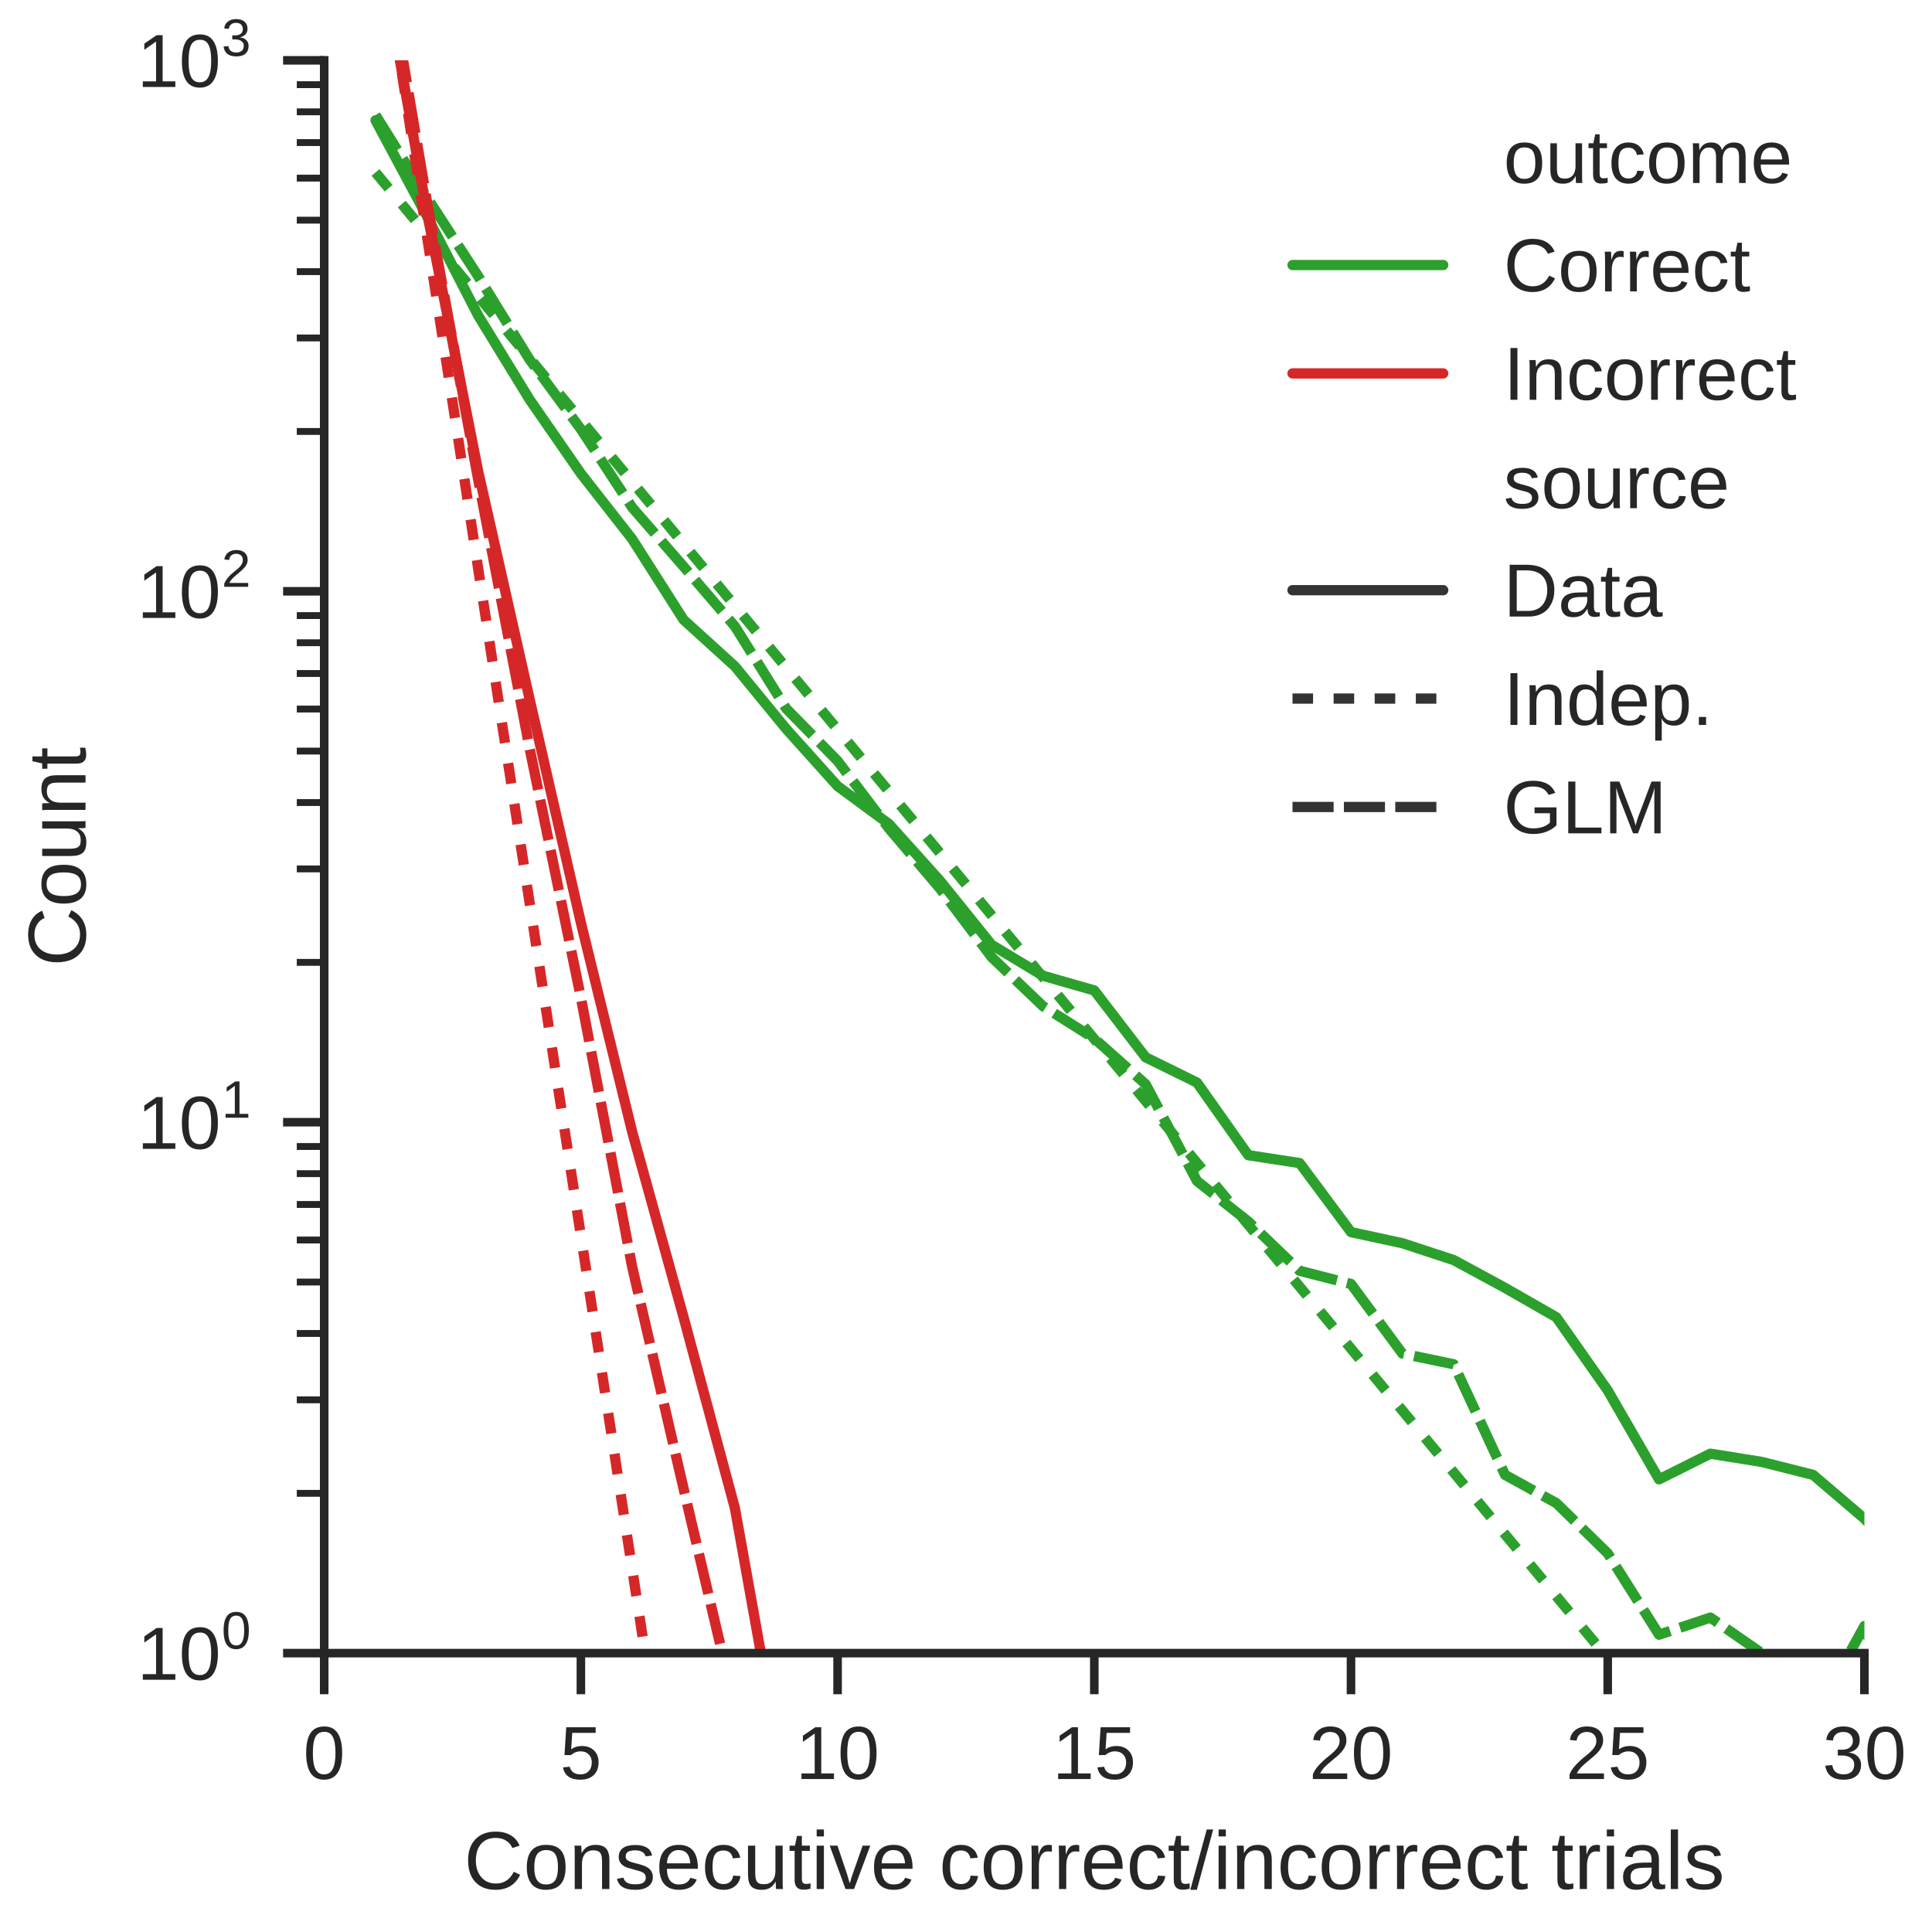
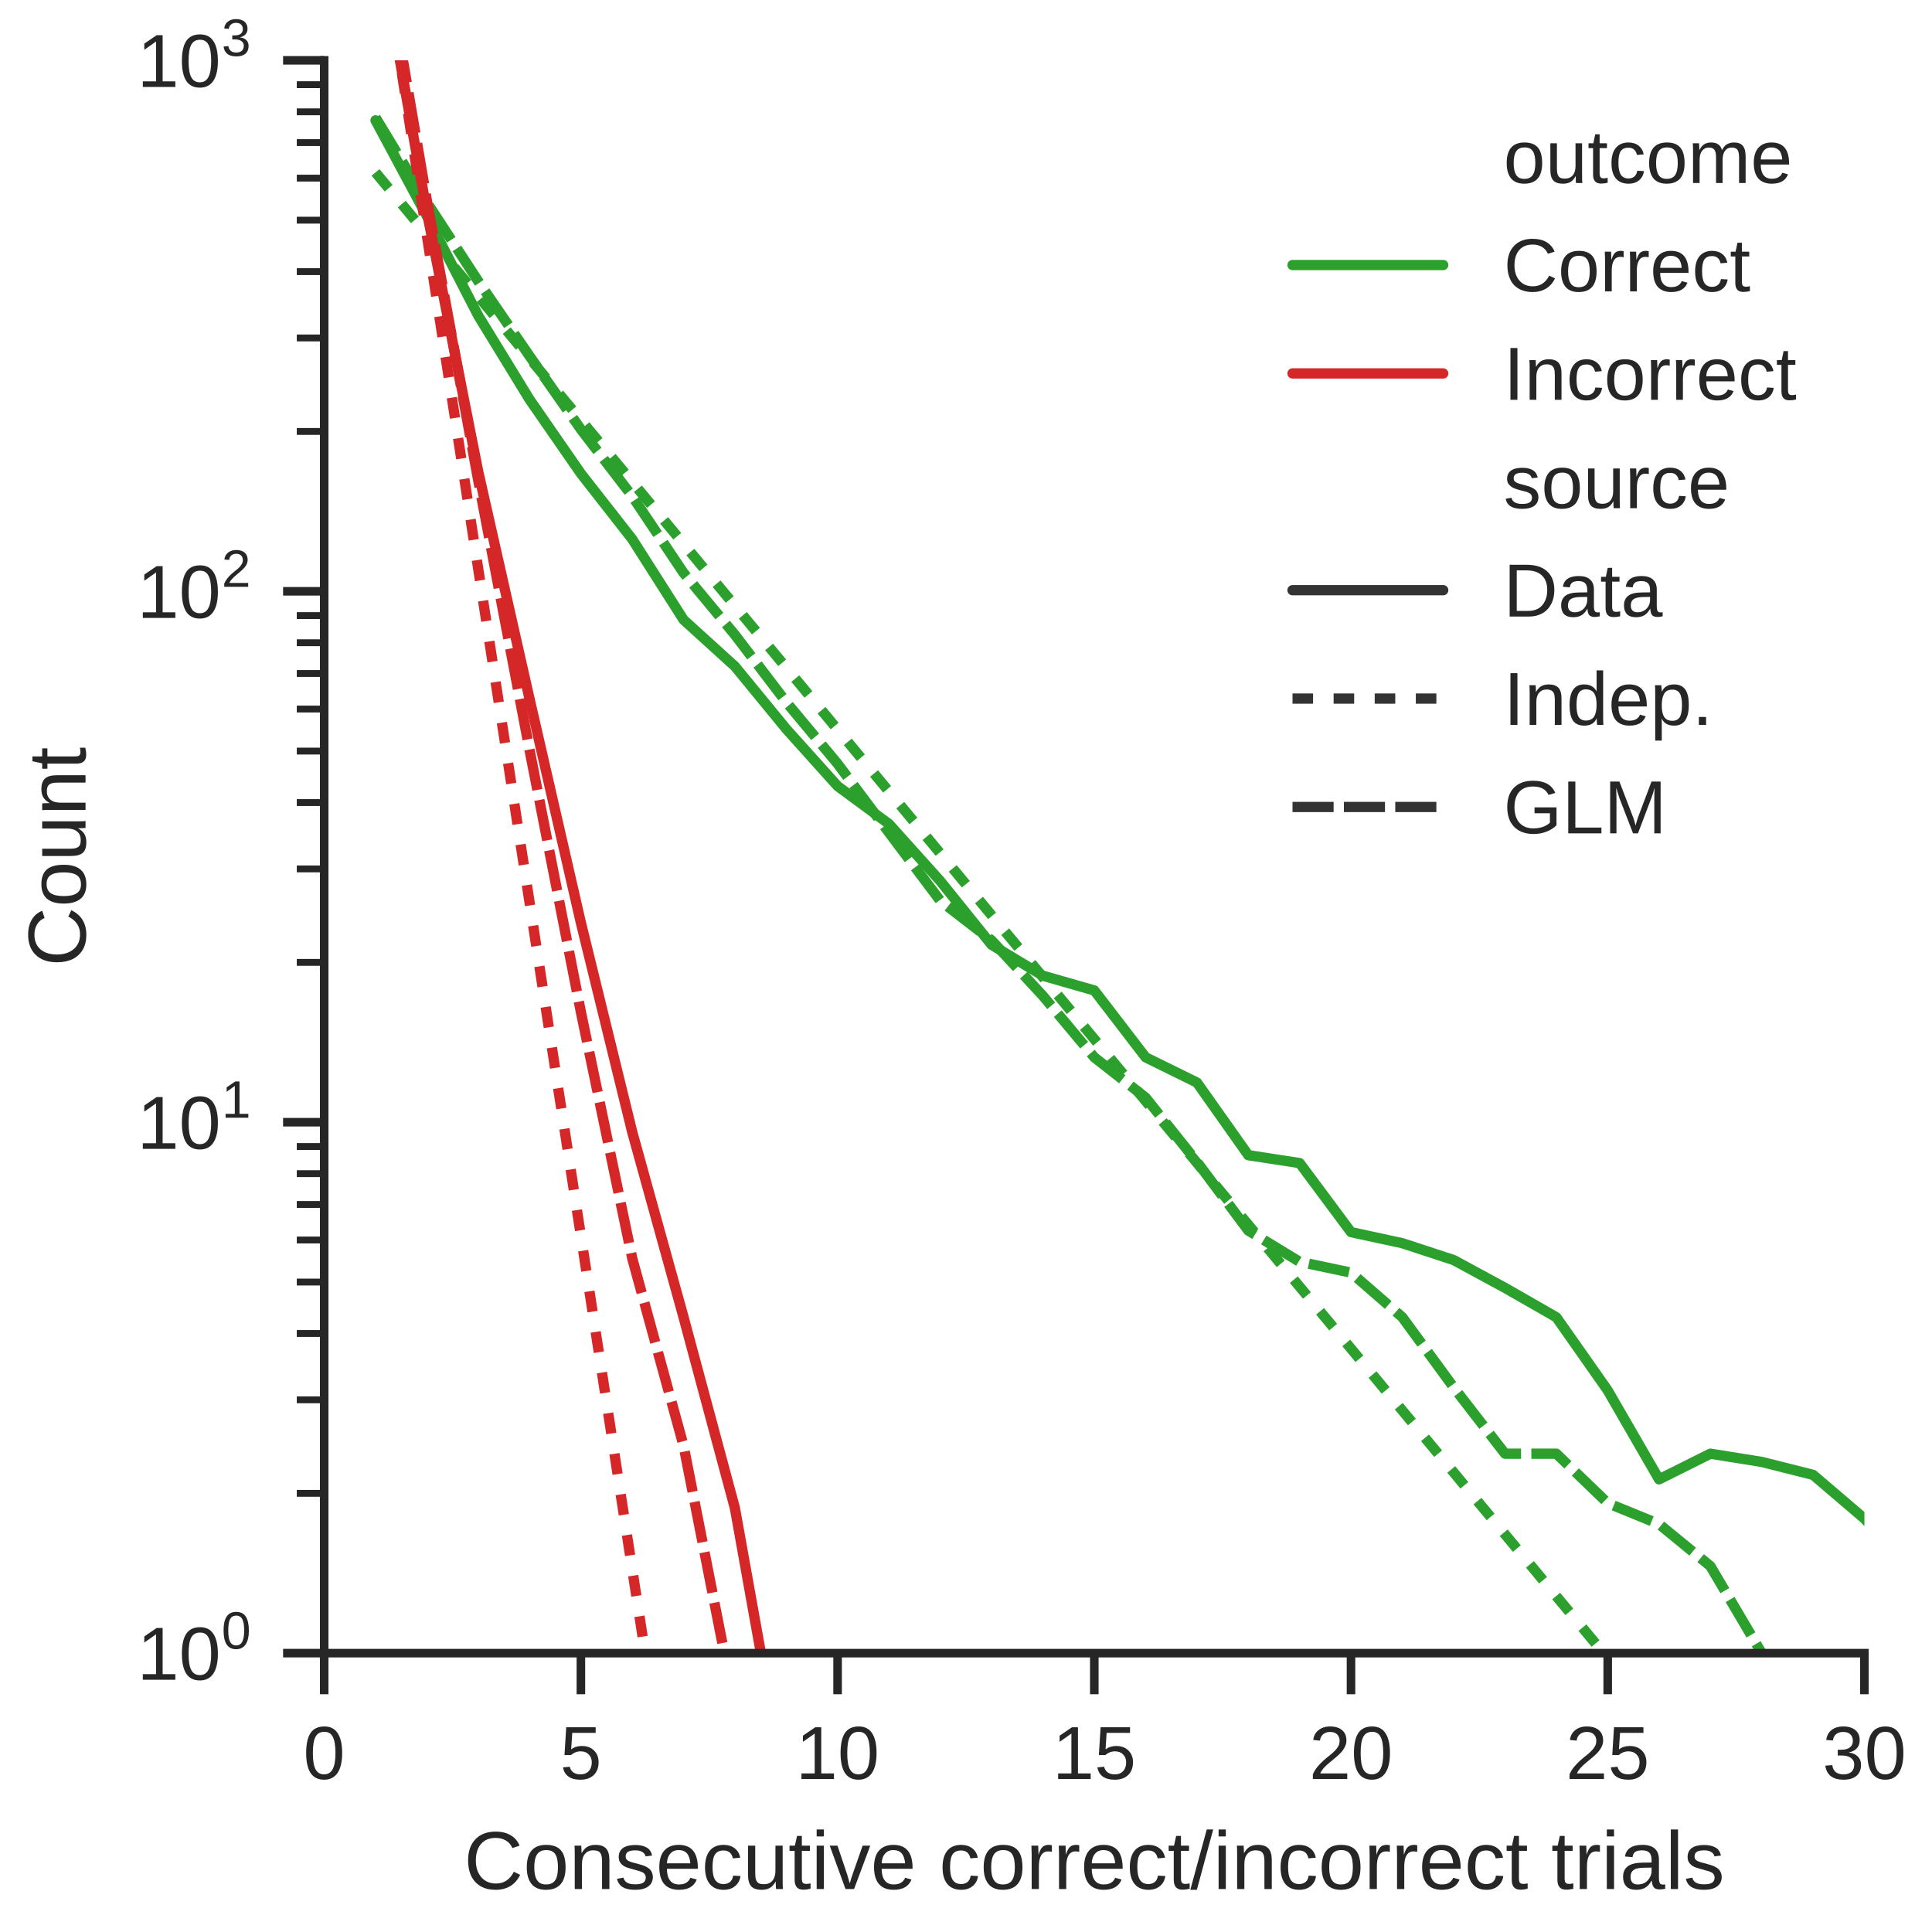
<svg xmlns="http://www.w3.org/2000/svg" xmlns:xlink="http://www.w3.org/1999/xlink" width="225.638pt" height="225.638pt" viewBox="0 0 225.638 225.638" version="1.1">
  <defs>
    <style type="text/css">*{stroke-linejoin: round; stroke-linecap: butt}</style>
  </defs>
  <g id="figure_1">
    <g id="patch_1">
      <path d="M 0 225.638  L 225.638 225.638  L 225.638 0  L 0 0  z " style="fill: #ffffff" />
    </g>
    <g id="axes_1">
      <g id="patch_2">
        <path d="M 37.862 193.07  L 217.744 193.07  L 217.744 7.048  L 37.862 7.048  z " style="fill: #ffffff" />
      </g>
      <g id="matplotlib.axis_1">
        <g id="xtick_1">
          <g id="line2d_1">
            <defs>
-               <path id="mca10c59bf0" d="M 0 0  L 0 4.8  " style="stroke: #262626" />
+               <path id="m8130f1dc12" d="M 0 0  L 0 4.8  " style="stroke: #262626" />
            </defs>
            <g>
-               <use xlink:href="#mca10c59bf0" x="37.862" y="193.07" style="fill: #262626; stroke: #262626" />
+               <use xlink:href="#m8130f1dc12" x="37.862" y="193.07" style="fill: #262626; stroke: #262626" />
            </g>
          </g>
          <g id="text_1">
            <text style="font-size: 8.8px; font-family: 'Arial', 'DejaVu Sans', 'Liberation Sans', 'Bitstream Vera Sans', sans-serif; text-anchor: middle; fill: #262626" x="37.862" y="207.776" transform="rotate(-0 37.86162 207.7762)">0</text>
          </g>
        </g>
        <g id="xtick_2">
          <g id="line2d_2">
            <g>
-               <use xlink:href="#mca10c59bf0" x="67.842" y="193.07" style="fill: #262626; stroke: #262626" />
+               <use xlink:href="#m8130f1dc12" x="67.842" y="193.07" style="fill: #262626; stroke: #262626" />
            </g>
          </g>
          <g id="text_2">
            <text style="font-size: 8.8px; font-family: 'Arial', 'DejaVu Sans', 'Liberation Sans', 'Bitstream Vera Sans', sans-serif; text-anchor: middle; fill: #262626" x="67.842" y="207.776" transform="rotate(-0 67.842 207.7762)">5</text>
          </g>
        </g>
        <g id="xtick_3">
          <g id="line2d_3">
            <g>
-               <use xlink:href="#mca10c59bf0" x="97.822" y="193.07" style="fill: #262626; stroke: #262626" />
+               <use xlink:href="#m8130f1dc12" x="97.822" y="193.07" style="fill: #262626; stroke: #262626" />
            </g>
          </g>
          <g id="text_3">
            <text style="font-size: 8.8px; font-family: 'Arial', 'DejaVu Sans', 'Liberation Sans', 'Bitstream Vera Sans', sans-serif; text-anchor: middle; fill: #262626" x="97.822" y="207.776" transform="rotate(-0 97.82239 207.7762)">10</text>
          </g>
        </g>
        <g id="xtick_4">
          <g id="line2d_4">
            <g>
-               <use xlink:href="#mca10c59bf0" x="127.803" y="193.07" style="fill: #262626; stroke: #262626" />
+               <use xlink:href="#m8130f1dc12" x="127.803" y="193.07" style="fill: #262626; stroke: #262626" />
            </g>
          </g>
          <g id="text_4">
            <text style="font-size: 8.8px; font-family: 'Arial', 'DejaVu Sans', 'Liberation Sans', 'Bitstream Vera Sans', sans-serif; text-anchor: middle; fill: #262626" x="127.803" y="207.776" transform="rotate(-0 127.8028 207.7762)">15</text>
          </g>
        </g>
        <g id="xtick_5">
          <g id="line2d_5">
            <g>
-               <use xlink:href="#mca10c59bf0" x="157.783" y="193.07" style="fill: #262626; stroke: #262626" />
+               <use xlink:href="#m8130f1dc12" x="157.783" y="193.07" style="fill: #262626; stroke: #262626" />
            </g>
          </g>
          <g id="text_5">
            <text style="font-size: 8.8px; font-family: 'Arial', 'DejaVu Sans', 'Liberation Sans', 'Bitstream Vera Sans', sans-serif; text-anchor: middle; fill: #262626" x="157.783" y="207.776" transform="rotate(-0 157.7832 207.7762)">20</text>
          </g>
        </g>
        <g id="xtick_6">
          <g id="line2d_6">
            <g>
-               <use xlink:href="#mca10c59bf0" x="187.764" y="193.07" style="fill: #262626; stroke: #262626" />
+               <use xlink:href="#m8130f1dc12" x="187.764" y="193.07" style="fill: #262626; stroke: #262626" />
            </g>
          </g>
          <g id="text_6">
            <text style="font-size: 8.8px; font-family: 'Arial', 'DejaVu Sans', 'Liberation Sans', 'Bitstream Vera Sans', sans-serif; text-anchor: middle; fill: #262626" x="187.764" y="207.776" transform="rotate(-0 187.7635 207.7762)">25</text>
          </g>
        </g>
        <g id="xtick_7">
          <g id="line2d_7">
            <g>
-               <use xlink:href="#mca10c59bf0" x="217.744" y="193.07" style="fill: #262626; stroke: #262626" />
+               <use xlink:href="#m8130f1dc12" x="217.744" y="193.07" style="fill: #262626; stroke: #262626" />
            </g>
          </g>
          <g id="text_7">
            <text style="font-size: 8.8px; font-family: 'Arial', 'DejaVu Sans', 'Liberation Sans', 'Bitstream Vera Sans', sans-serif; text-anchor: middle; fill: #262626" x="217.744" y="207.776" transform="rotate(-0 217.7439 207.7762)">30</text>
          </g>
        </g>
        <g id="text_8">
          <text style="font-size: 9.6px; font-family: 'Arial', 'DejaVu Sans', 'Liberation Sans', 'Bitstream Vera Sans', sans-serif; text-anchor: middle; fill: #262626" x="127.803" y="220.617" transform="rotate(-0 127.8028 220.6172)">Consecutive correct/incorrect trials</text>
        </g>
      </g>
      <g id="matplotlib.axis_2">
        <g id="ytick_1">
          <g id="line2d_8">
            <defs>
-               <path id="m42e8ea4865" d="M 0 0  L -4.8 0  " style="stroke: #262626" />
+               <path id="m9a72fcb945" d="M 0 0  L -4.8 0  " style="stroke: #262626" />
            </defs>
            <g>
-               <use xlink:href="#m42e8ea4865" x="37.862" y="193.07" style="fill: #262626; stroke: #262626" />
+               <use xlink:href="#m9a72fcb945" x="37.862" y="193.07" style="fill: #262626; stroke: #262626" />
            </g>
          </g>
          <g id="text_9">
            <g style="fill: #262626" transform="translate(16.00962 197.1176)">
              <text>
                <tspan x="0" y="-0.936" style="font-size: 8.8px; font-family: 'Arial'; fill: #262626">1</tspan>
                <tspan x="4.892" y="-0.936" style="font-size: 8.8px; font-family: 'Arial'; fill: #262626">0</tspan>
                <tspan x="9.869" y="-4.57" style="font-size: 6.16px; font-family: 'Arial'; fill: #262626">0</tspan>
              </text>
            </g>
          </g>
        </g>
        <g id="ytick_2">
          <g id="line2d_9">
            <g>
-               <use xlink:href="#m42e8ea4865" x="37.862" y="131.062" style="fill: #262626; stroke: #262626" />
+               <use xlink:href="#m9a72fcb945" x="37.862" y="131.062" style="fill: #262626; stroke: #262626" />
            </g>
          </g>
          <g id="text_10">
            <g style="fill: #262626" transform="translate(16.00962 135.1105)">
              <text>
                <tspan x="0" y="-0.936" style="font-size: 8.8px; font-family: 'Arial'; fill: #262626">1</tspan>
                <tspan x="4.892" y="-0.936" style="font-size: 8.8px; font-family: 'Arial'; fill: #262626">0</tspan>
                <tspan x="9.869" y="-4.57" style="font-size: 6.16px; font-family: 'Arial'; fill: #262626">1</tspan>
              </text>
            </g>
          </g>
        </g>
        <g id="ytick_3">
          <g id="line2d_10">
            <g>
-               <use xlink:href="#m42e8ea4865" x="37.862" y="69.055" style="fill: #262626; stroke: #262626" />
+               <use xlink:href="#m9a72fcb945" x="37.862" y="69.055" style="fill: #262626; stroke: #262626" />
            </g>
          </g>
          <g id="text_11">
            <g style="fill: #262626" transform="translate(16.00962 73.10336)">
              <text>
                <tspan x="0" y="-0.936" style="font-size: 8.8px; font-family: 'Arial'; fill: #262626">1</tspan>
                <tspan x="4.892" y="-0.936" style="font-size: 8.8px; font-family: 'Arial'; fill: #262626">0</tspan>
                <tspan x="9.869" y="-4.57" style="font-size: 6.16px; font-family: 'Arial'; fill: #262626">2</tspan>
              </text>
            </g>
          </g>
        </g>
        <g id="ytick_4">
          <g id="line2d_11">
            <g>
-               <use xlink:href="#m42e8ea4865" x="37.862" y="7.048" style="fill: #262626; stroke: #262626" />
+               <use xlink:href="#m9a72fcb945" x="37.862" y="7.048" style="fill: #262626; stroke: #262626" />
            </g>
          </g>
          <g id="text_12">
            <g style="fill: #262626" transform="translate(16.00962 11.09624)">
              <text>
                <tspan x="0" y="-0.936" style="font-size: 8.8px; font-family: 'Arial'; fill: #262626">1</tspan>
                <tspan x="4.892" y="-0.936" style="font-size: 8.8px; font-family: 'Arial'; fill: #262626">0</tspan>
                <tspan x="9.869" y="-4.57" style="font-size: 6.16px; font-family: 'Arial'; fill: #262626">3</tspan>
              </text>
            </g>
          </g>
        </g>
        <g id="ytick_5">
          <g id="line2d_12">
            <defs>
-               <path id="md4fb6eef16" d="M 0 0  L -3.2 0  " style="stroke: #262626; stroke-width: 0.8" />
+               <path id="mf4393ff30a" d="M 0 0  L -3.2 0  " style="stroke: #262626; stroke-width: 0.8" />
            </defs>
            <g>
-               <use xlink:href="#md4fb6eef16" x="37.862" y="174.404" style="fill: #262626; stroke: #262626; stroke-width: 0.8" />
+               <use xlink:href="#mf4393ff30a" x="37.862" y="174.404" style="fill: #262626; stroke: #262626; stroke-width: 0.8" />
            </g>
          </g>
        </g>
        <g id="ytick_6">
          <g id="line2d_13">
            <g>
-               <use xlink:href="#md4fb6eef16" x="37.862" y="163.485" style="fill: #262626; stroke: #262626; stroke-width: 0.8" />
+               <use xlink:href="#mf4393ff30a" x="37.862" y="163.485" style="fill: #262626; stroke: #262626; stroke-width: 0.8" />
            </g>
          </g>
        </g>
        <g id="ytick_7">
          <g id="line2d_14">
            <g>
-               <use xlink:href="#md4fb6eef16" x="37.862" y="155.738" style="fill: #262626; stroke: #262626; stroke-width: 0.8" />
+               <use xlink:href="#mf4393ff30a" x="37.862" y="155.738" style="fill: #262626; stroke: #262626; stroke-width: 0.8" />
            </g>
          </g>
        </g>
        <g id="ytick_8">
          <g id="line2d_15">
            <g>
-               <use xlink:href="#md4fb6eef16" x="37.862" y="149.728" style="fill: #262626; stroke: #262626; stroke-width: 0.8" />
+               <use xlink:href="#mf4393ff30a" x="37.862" y="149.728" style="fill: #262626; stroke: #262626; stroke-width: 0.8" />
            </g>
          </g>
        </g>
        <g id="ytick_9">
          <g id="line2d_16">
            <g>
-               <use xlink:href="#md4fb6eef16" x="37.862" y="144.819" style="fill: #262626; stroke: #262626; stroke-width: 0.8" />
+               <use xlink:href="#mf4393ff30a" x="37.862" y="144.819" style="fill: #262626; stroke: #262626; stroke-width: 0.8" />
            </g>
          </g>
        </g>
        <g id="ytick_10">
          <g id="line2d_17">
            <g>
-               <use xlink:href="#md4fb6eef16" x="37.862" y="140.667" style="fill: #262626; stroke: #262626; stroke-width: 0.8" />
+               <use xlink:href="#mf4393ff30a" x="37.862" y="140.667" style="fill: #262626; stroke: #262626; stroke-width: 0.8" />
            </g>
          </g>
        </g>
        <g id="ytick_11">
          <g id="line2d_18">
            <g>
-               <use xlink:href="#md4fb6eef16" x="37.862" y="137.072" style="fill: #262626; stroke: #262626; stroke-width: 0.8" />
+               <use xlink:href="#mf4393ff30a" x="37.862" y="137.072" style="fill: #262626; stroke: #262626; stroke-width: 0.8" />
            </g>
          </g>
        </g>
        <g id="ytick_12">
          <g id="line2d_19">
            <g>
-               <use xlink:href="#md4fb6eef16" x="37.862" y="133.9" style="fill: #262626; stroke: #262626; stroke-width: 0.8" />
+               <use xlink:href="#mf4393ff30a" x="37.862" y="133.9" style="fill: #262626; stroke: #262626; stroke-width: 0.8" />
            </g>
          </g>
        </g>
        <g id="ytick_13">
          <g id="line2d_20">
            <g>
-               <use xlink:href="#md4fb6eef16" x="37.862" y="112.396" style="fill: #262626; stroke: #262626; stroke-width: 0.8" />
+               <use xlink:href="#mf4393ff30a" x="37.862" y="112.396" style="fill: #262626; stroke: #262626; stroke-width: 0.8" />
            </g>
          </g>
        </g>
        <g id="ytick_14">
          <g id="line2d_21">
            <g>
-               <use xlink:href="#md4fb6eef16" x="37.862" y="101.478" style="fill: #262626; stroke: #262626; stroke-width: 0.8" />
+               <use xlink:href="#mf4393ff30a" x="37.862" y="101.478" style="fill: #262626; stroke: #262626; stroke-width: 0.8" />
            </g>
          </g>
        </g>
        <g id="ytick_15">
          <g id="line2d_22">
            <g>
-               <use xlink:href="#md4fb6eef16" x="37.862" y="93.73" style="fill: #262626; stroke: #262626; stroke-width: 0.8" />
+               <use xlink:href="#mf4393ff30a" x="37.862" y="93.73" style="fill: #262626; stroke: #262626; stroke-width: 0.8" />
            </g>
          </g>
        </g>
        <g id="ytick_16">
          <g id="line2d_23">
            <g>
-               <use xlink:href="#md4fb6eef16" x="37.862" y="87.721" style="fill: #262626; stroke: #262626; stroke-width: 0.8" />
+               <use xlink:href="#mf4393ff30a" x="37.862" y="87.721" style="fill: #262626; stroke: #262626; stroke-width: 0.8" />
            </g>
          </g>
        </g>
        <g id="ytick_17">
          <g id="line2d_24">
            <g>
-               <use xlink:href="#md4fb6eef16" x="37.862" y="82.812" style="fill: #262626; stroke: #262626; stroke-width: 0.8" />
+               <use xlink:href="#mf4393ff30a" x="37.862" y="82.812" style="fill: #262626; stroke: #262626; stroke-width: 0.8" />
            </g>
          </g>
        </g>
        <g id="ytick_18">
          <g id="line2d_25">
            <g>
-               <use xlink:href="#md4fb6eef16" x="37.862" y="78.66" style="fill: #262626; stroke: #262626; stroke-width: 0.8" />
+               <use xlink:href="#mf4393ff30a" x="37.862" y="78.66" style="fill: #262626; stroke: #262626; stroke-width: 0.8" />
            </g>
          </g>
        </g>
        <g id="ytick_19">
          <g id="line2d_26">
            <g>
-               <use xlink:href="#md4fb6eef16" x="37.862" y="75.064" style="fill: #262626; stroke: #262626; stroke-width: 0.8" />
+               <use xlink:href="#mf4393ff30a" x="37.862" y="75.064" style="fill: #262626; stroke: #262626; stroke-width: 0.8" />
            </g>
          </g>
        </g>
        <g id="ytick_20">
          <g id="line2d_27">
            <g>
-               <use xlink:href="#md4fb6eef16" x="37.862" y="71.893" style="fill: #262626; stroke: #262626; stroke-width: 0.8" />
+               <use xlink:href="#mf4393ff30a" x="37.862" y="71.893" style="fill: #262626; stroke: #262626; stroke-width: 0.8" />
            </g>
          </g>
        </g>
        <g id="ytick_21">
          <g id="line2d_28">
            <g>
-               <use xlink:href="#md4fb6eef16" x="37.862" y="50.389" style="fill: #262626; stroke: #262626; stroke-width: 0.8" />
+               <use xlink:href="#mf4393ff30a" x="37.862" y="50.389" style="fill: #262626; stroke: #262626; stroke-width: 0.8" />
            </g>
          </g>
        </g>
        <g id="ytick_22">
          <g id="line2d_29">
            <g>
-               <use xlink:href="#md4fb6eef16" x="37.862" y="39.47" style="fill: #262626; stroke: #262626; stroke-width: 0.8" />
+               <use xlink:href="#mf4393ff30a" x="37.862" y="39.47" style="fill: #262626; stroke: #262626; stroke-width: 0.8" />
            </g>
          </g>
        </g>
        <g id="ytick_23">
          <g id="line2d_30">
            <g>
-               <use xlink:href="#md4fb6eef16" x="37.862" y="31.723" style="fill: #262626; stroke: #262626; stroke-width: 0.8" />
+               <use xlink:href="#mf4393ff30a" x="37.862" y="31.723" style="fill: #262626; stroke: #262626; stroke-width: 0.8" />
            </g>
          </g>
        </g>
        <g id="ytick_24">
          <g id="line2d_31">
            <g>
-               <use xlink:href="#md4fb6eef16" x="37.862" y="25.714" style="fill: #262626; stroke: #262626; stroke-width: 0.8" />
+               <use xlink:href="#mf4393ff30a" x="37.862" y="25.714" style="fill: #262626; stroke: #262626; stroke-width: 0.8" />
            </g>
          </g>
        </g>
        <g id="ytick_25">
          <g id="line2d_32">
            <g>
-               <use xlink:href="#md4fb6eef16" x="37.862" y="20.804" style="fill: #262626; stroke: #262626; stroke-width: 0.8" />
+               <use xlink:href="#mf4393ff30a" x="37.862" y="20.804" style="fill: #262626; stroke: #262626; stroke-width: 0.8" />
            </g>
          </g>
        </g>
        <g id="ytick_26">
          <g id="line2d_33">
            <g>
-               <use xlink:href="#md4fb6eef16" x="37.862" y="16.653" style="fill: #262626; stroke: #262626; stroke-width: 0.8" />
+               <use xlink:href="#mf4393ff30a" x="37.862" y="16.653" style="fill: #262626; stroke: #262626; stroke-width: 0.8" />
            </g>
          </g>
        </g>
        <g id="ytick_27">
          <g id="line2d_34">
            <g>
-               <use xlink:href="#md4fb6eef16" x="37.862" y="13.057" style="fill: #262626; stroke: #262626; stroke-width: 0.8" />
+               <use xlink:href="#mf4393ff30a" x="37.862" y="13.057" style="fill: #262626; stroke: #262626; stroke-width: 0.8" />
            </g>
          </g>
        </g>
        <g id="ytick_28">
          <g id="line2d_35">
            <g>
-               <use xlink:href="#md4fb6eef16" x="37.862" y="9.886" style="fill: #262626; stroke: #262626; stroke-width: 0.8" />
+               <use xlink:href="#mf4393ff30a" x="37.862" y="9.886" style="fill: #262626; stroke: #262626; stroke-width: 0.8" />
            </g>
          </g>
        </g>
        <g id="text_13">
          <text style="font-size: 9.6px; font-family: 'Arial', 'DejaVu Sans', 'Liberation Sans', 'Bitstream Vera Sans', sans-serif; text-anchor: middle; fill: #262626" x="9.989" y="100.059" transform="rotate(-90 9.989302 100.0589)">Count</text>
        </g>
      </g>
      <g id="line2d_36">
-         <path d="M 43.858 14.057  L 49.854 25.236  L 55.85 36.86  L 61.846 46.65  L 67.842 55.306  L 73.838 62.966  L 79.834 72.383  L 85.83 77.824  L 91.826 85.134  L 97.822 91.809  L 103.818 96.227  L 109.815 102.898  L 115.811 110.345  L 121.807 113.956  L 127.803 115.674  L 133.799 123.484  L 139.795 126.435  L 145.791 134.916  L 151.787 135.838  L 157.783 143.899  L 163.779 145.195  L 169.775 147.162  L 175.771 150.41  L 181.767 153.842  L 187.764 162.385  L 193.76 172.771  L 199.756 169.776  L 205.752 170.738  L 211.748 172.248  L 217.744 177.366  L 223.74 183.69  L 226.638 184.892  " clip-path="url(#pbbd524c7c7)" style="fill: none; stroke: #2ca02c; stroke-width: 1.2; stroke-linecap: round" />
+         <path d="M 43.858 14.057  L 49.854 25.236  L 55.85 36.86  L 61.846 46.65  L 67.842 55.306  L 73.838 62.966  L 79.834 72.383  L 85.83 77.824  L 91.826 85.134  L 97.822 91.809  L 103.818 96.227  L 109.815 102.898  L 115.811 110.345  L 121.807 113.956  L 127.803 115.674  L 133.799 123.484  L 139.795 126.435  L 145.791 134.916  L 151.787 135.838  L 157.783 143.899  L 163.779 145.195  L 169.775 147.162  L 175.771 150.41  L 181.767 153.842  L 187.764 162.385  L 193.76 172.771  L 199.756 169.776  L 205.752 170.738  L 211.748 172.248  L 217.744 177.366  L 223.74 183.69  L 226.638 184.892  " clip-path="url(#p359abbc786)" style="fill: none; stroke: #2ca02c; stroke-width: 1.2; stroke-linecap: round" />
      </g>
      <g id="line2d_37">
-         <path d="M 43.858 20.138  L 49.854 27.368  L 55.85 34.598  L 61.846 41.828  L 67.842 49.058  L 73.838 56.287  L 79.834 63.517  L 85.83 70.747  L 91.826 77.977  L 97.822 85.207  L 103.818 92.436  L 109.815 99.666  L 115.811 106.896  L 121.807 114.126  L 127.803 121.356  L 133.799 128.585  L 139.795 135.815  L 145.791 143.045  L 151.787 150.275  L 157.783 157.505  L 163.779 164.734  L 169.775 171.964  L 175.771 179.194  L 181.767 186.424  L 187.764 193.654  L 193.76 200.883  L 199.756 208.113  L 205.752 215.343  L 211.748 222.573  L 215.119 226.638  " clip-path="url(#pbbd524c7c7)" style="fill: none; stroke-dasharray: 2.4,2.4; stroke-dashoffset: 0; stroke: #2ca02c; stroke-width: 1.2" />
+         <path d="M 43.858 20.138  L 49.854 27.368  L 55.85 34.598  L 61.846 41.828  L 67.842 49.058  L 73.838 56.287  L 79.834 63.517  L 85.83 70.747  L 91.826 77.977  L 97.822 85.207  L 103.818 92.436  L 109.815 99.666  L 115.811 106.896  L 121.807 114.126  L 127.803 121.356  L 133.799 128.585  L 139.795 135.815  L 145.791 143.045  L 151.787 150.275  L 157.783 157.505  L 163.779 164.734  L 169.775 171.964  L 175.771 179.194  L 181.767 186.424  L 187.764 193.654  L 193.76 200.883  L 199.756 208.113  L 205.752 215.343  L 211.748 222.573  L 215.119 226.638  " clip-path="url(#p359abbc786)" style="fill: none; stroke-dasharray: 2.4,2.4; stroke-dashoffset: 0; stroke: #2ca02c; stroke-width: 1.2" />
      </g>
      <g id="line2d_38">
-         <path d="M 43.858 13.44  L 49.854 23.034  L 55.85 32.267  L 61.846 41.986  L 67.842 50.127  L 73.838 59.275  L 79.834 66.164  L 85.83 73.156  L 91.826 82.756  L 97.822 88.867  L 103.818 96.755  L 109.815 103.821  L 115.811 111.786  L 121.807 117.509  L 127.803 121.29  L 133.799 126.624  L 139.795 137.927  L 145.791 142.663  L 151.787 148.415  L 157.783 149.954  L 163.779 158.081  L 169.775 159.333  L 175.771 172.248  L 181.767 175.55  L 187.764 181.413  L 193.76 190.914  L 199.756 188.918  L 205.752 193.07  L 211.748 200.817  L 217.744 189.898  L 223.74 207.584  L 226.638 207.584  " clip-path="url(#pbbd524c7c7)" style="fill: none; stroke-dasharray: 4.8,1.2; stroke-dashoffset: 0; stroke: #2ca02c; stroke-width: 1.2" />
+         <path d="M 43.858 13.722  L 49.854 23.631  L 55.85 32.84  L 61.846 41.582  L 67.842 50.144  L 73.838 57.95  L 79.834 66.91  L 85.83 74.141  L 91.826 82.001  L 97.822 89.197  L 103.818 97.23  L 109.815 105.202  L 115.811 109.83  L 121.807 116.315  L 127.803 123.484  L 133.799 128.192  L 139.795 135.704  L 145.791 143.719  L 151.787 147.367  L 157.783 148.629  L 163.779 153.842  L 169.775 162.029  L 175.771 169.776  L 181.767 169.776  L 187.764 175.55  L 193.76 177.999  L 199.756 182.909  L 205.752 193.07  L 211.748 200.817  L 217.744 199.361  L 223.74 207.584  L 226.638 206.687  " clip-path="url(#p359abbc786)" style="fill: none; stroke-dasharray: 4.8,1.2; stroke-dashoffset: 0; stroke: #2ca02c; stroke-width: 1.2" />
      </g>
      <g id="line2d_39">
-         <path d="M 45.271 -1  L 49.854 24.736  L 55.85 55.071  L 61.846 81.623  L 67.842 107.769  L 73.838 132.209  L 79.834 153.842  L 85.83 176.142  L 91.826 209.58  L 97.822 222.654  L 103.818 226.25  L 103.863 226.638  " clip-path="url(#pbbd524c7c7)" style="fill: none; stroke: #d62728; stroke-width: 1.2; stroke-linecap: round" />
+         <path d="M 45.271 -1  L 49.854 24.736  L 55.85 55.071  L 61.846 81.623  L 67.842 107.769  L 73.838 132.209  L 79.834 153.842  L 85.83 176.142  L 91.826 209.58  L 97.822 222.654  L 103.818 226.25  L 103.863 226.638  " clip-path="url(#p359abbc786)" style="fill: none; stroke: #d62728; stroke-width: 1.2; stroke-linecap: round" />
      </g>
      <g id="line2d_40">
-         <path d="M 45.468 -1  L 49.854 27.488  L 55.85 66.435  L 61.846 105.381  L 67.842 144.327  L 73.838 183.273  L 79.834 222.22  L 80.514 226.638  " clip-path="url(#pbbd524c7c7)" style="fill: none; stroke-dasharray: 2.4,2.4; stroke-dashoffset: 0; stroke: #d62728; stroke-width: 1.2" />
+         <path d="M 45.468 -1  L 49.854 27.488  L 55.85 66.435  L 61.846 105.381  L 67.842 144.327  L 73.838 183.273  L 79.834 222.22  L 80.514 226.638  " clip-path="url(#p359abbc786)" style="fill: none; stroke-dasharray: 2.4,2.4; stroke-dashoffset: 0; stroke: #d62728; stroke-width: 1.2" />
      </g>
      <g id="line2d_41">
-         <path d="M 45.71 -1  L 49.854 23.493  L 55.85 56.015  L 61.846 87.365  L 67.842 116.51  L 73.838 147.99  L 79.834 173.848  L 85.83 199.361  L 90.38 226.638  " clip-path="url(#pbbd524c7c7)" style="fill: none; stroke-dasharray: 4.8,1.2; stroke-dashoffset: 0; stroke: #d62728; stroke-width: 1.2" />
+         <path d="M 45.685 -1  L 49.854 23.424  L 55.85 56.085  L 61.846 87.587  L 67.842 118.196  L 73.838 146.959  L 79.834 168.847  L 85.83 199.361  L 89.728 226.638  " clip-path="url(#p359abbc786)" style="fill: none; stroke-dasharray: 4.8,1.2; stroke-dashoffset: 0; stroke: #d62728; stroke-width: 1.2" />
      </g>
      <g id="line2d_42" />
      <g id="line2d_43" />
      <g id="line2d_44" />
      <g id="line2d_45" />
      <g id="line2d_46" />
      <g id="line2d_47" />
      <g id="line2d_48" />
      <g id="patch_3">
        <path d="M 37.862 193.07  L 37.862 7.048  " style="fill: none; stroke: #262626; stroke-linejoin: miter; stroke-linecap: square" />
      </g>
      <g id="patch_4">
        <path d="M 37.862 193.07  L 217.744 193.07  " style="fill: none; stroke: #262626; stroke-linejoin: miter; stroke-linecap: square" />
      </g>
      <g id="legend_1">
        <g id="line2d_49">
          <path d="M 150.953 18.295  L 159.753 18.295  L 168.553 18.295  " style="fill: none" />
        </g>
        <g id="text_14">
          <text style="font-size: 8.8px; font-family: 'Arial', 'DejaVu Sans', 'Liberation Sans', 'Bitstream Vera Sans', sans-serif; text-anchor: start; fill: #262626" x="175.593" y="21.375" transform="rotate(-0 175.5933 21.37488)">outcome</text>
        </g>
        <g id="line2d_50">
          <path d="M 150.953 30.953  L 159.753 30.953  L 168.553 30.953  " style="fill: none; stroke: #2ca02c; stroke-width: 1.2; stroke-linecap: round" />
        </g>
        <g id="text_15">
          <text style="font-size: 8.8px; font-family: 'Arial', 'DejaVu Sans', 'Liberation Sans', 'Bitstream Vera Sans', sans-serif; text-anchor: start; fill: #262626" x="175.593" y="34.033" transform="rotate(-0 175.5933 34.03347)">Correct</text>
        </g>
        <g id="line2d_51">
          <path d="M 150.953 43.612  L 159.753 43.612  L 168.553 43.612  " style="fill: none; stroke: #d62728; stroke-width: 1.2; stroke-linecap: round" />
        </g>
        <g id="text_16">
          <text style="font-size: 8.8px; font-family: 'Arial', 'DejaVu Sans', 'Liberation Sans', 'Bitstream Vera Sans', sans-serif; text-anchor: start; fill: #262626" x="175.593" y="46.692" transform="rotate(-0 175.5933 46.69207)">Incorrect</text>
        </g>
        <g id="line2d_52">
          <path d="M 150.953 56.271  L 159.753 56.271  L 168.553 56.271  " style="fill: none" />
        </g>
        <g id="text_17">
          <text style="font-size: 8.8px; font-family: 'Arial', 'DejaVu Sans', 'Liberation Sans', 'Bitstream Vera Sans', sans-serif; text-anchor: start; fill: #262626" x="175.593" y="59.351" transform="rotate(-0 175.5933 59.35066)">source</text>
        </g>
        <g id="line2d_53">
          <path d="M 150.953 68.929  L 159.753 68.929  L 168.553 68.929  " style="fill: none; stroke: #333333; stroke-width: 1.2; stroke-linecap: round" />
        </g>
        <g id="text_18">
          <text style="font-size: 8.8px; font-family: 'Arial', 'DejaVu Sans', 'Liberation Sans', 'Bitstream Vera Sans', sans-serif; text-anchor: start; fill: #262626" x="175.593" y="72.009" transform="rotate(-0 175.5933 72.00926)">Data</text>
        </g>
        <g id="line2d_54">
          <path d="M 150.953 81.588  L 159.753 81.588  L 168.553 81.588  " style="fill: none; stroke-dasharray: 2.4,2.4; stroke-dashoffset: 0; stroke: #333333; stroke-width: 1.2" />
        </g>
        <g id="text_19">
          <text style="font-size: 8.8px; font-family: 'Arial', 'DejaVu Sans', 'Liberation Sans', 'Bitstream Vera Sans', sans-serif; text-anchor: start; fill: #262626" x="175.593" y="84.668" transform="rotate(-0 175.5933 84.66785)">Indep.</text>
        </g>
        <g id="line2d_55">
          <path d="M 150.953 94.246  L 159.753 94.246  L 168.553 94.246  " style="fill: none; stroke-dasharray: 4.8,1.2; stroke-dashoffset: 0; stroke: #333333; stroke-width: 1.2" />
        </g>
        <g id="text_20">
          <text style="font-size: 8.8px; font-family: 'Arial', 'DejaVu Sans', 'Liberation Sans', 'Bitstream Vera Sans', sans-serif; text-anchor: start; fill: #262626" x="175.593" y="97.326" transform="rotate(-0 175.5933 97.32644)">GLM</text>
        </g>
      </g>
    </g>
  </g>
  <defs>
-     <clipPath id="pbbd524c7c7">
+     <clipPath id="p359abbc786">
      <rect x="37.862" y="7.048" width="179.882" height="186.021" />
    </clipPath>
  </defs>
</svg>
